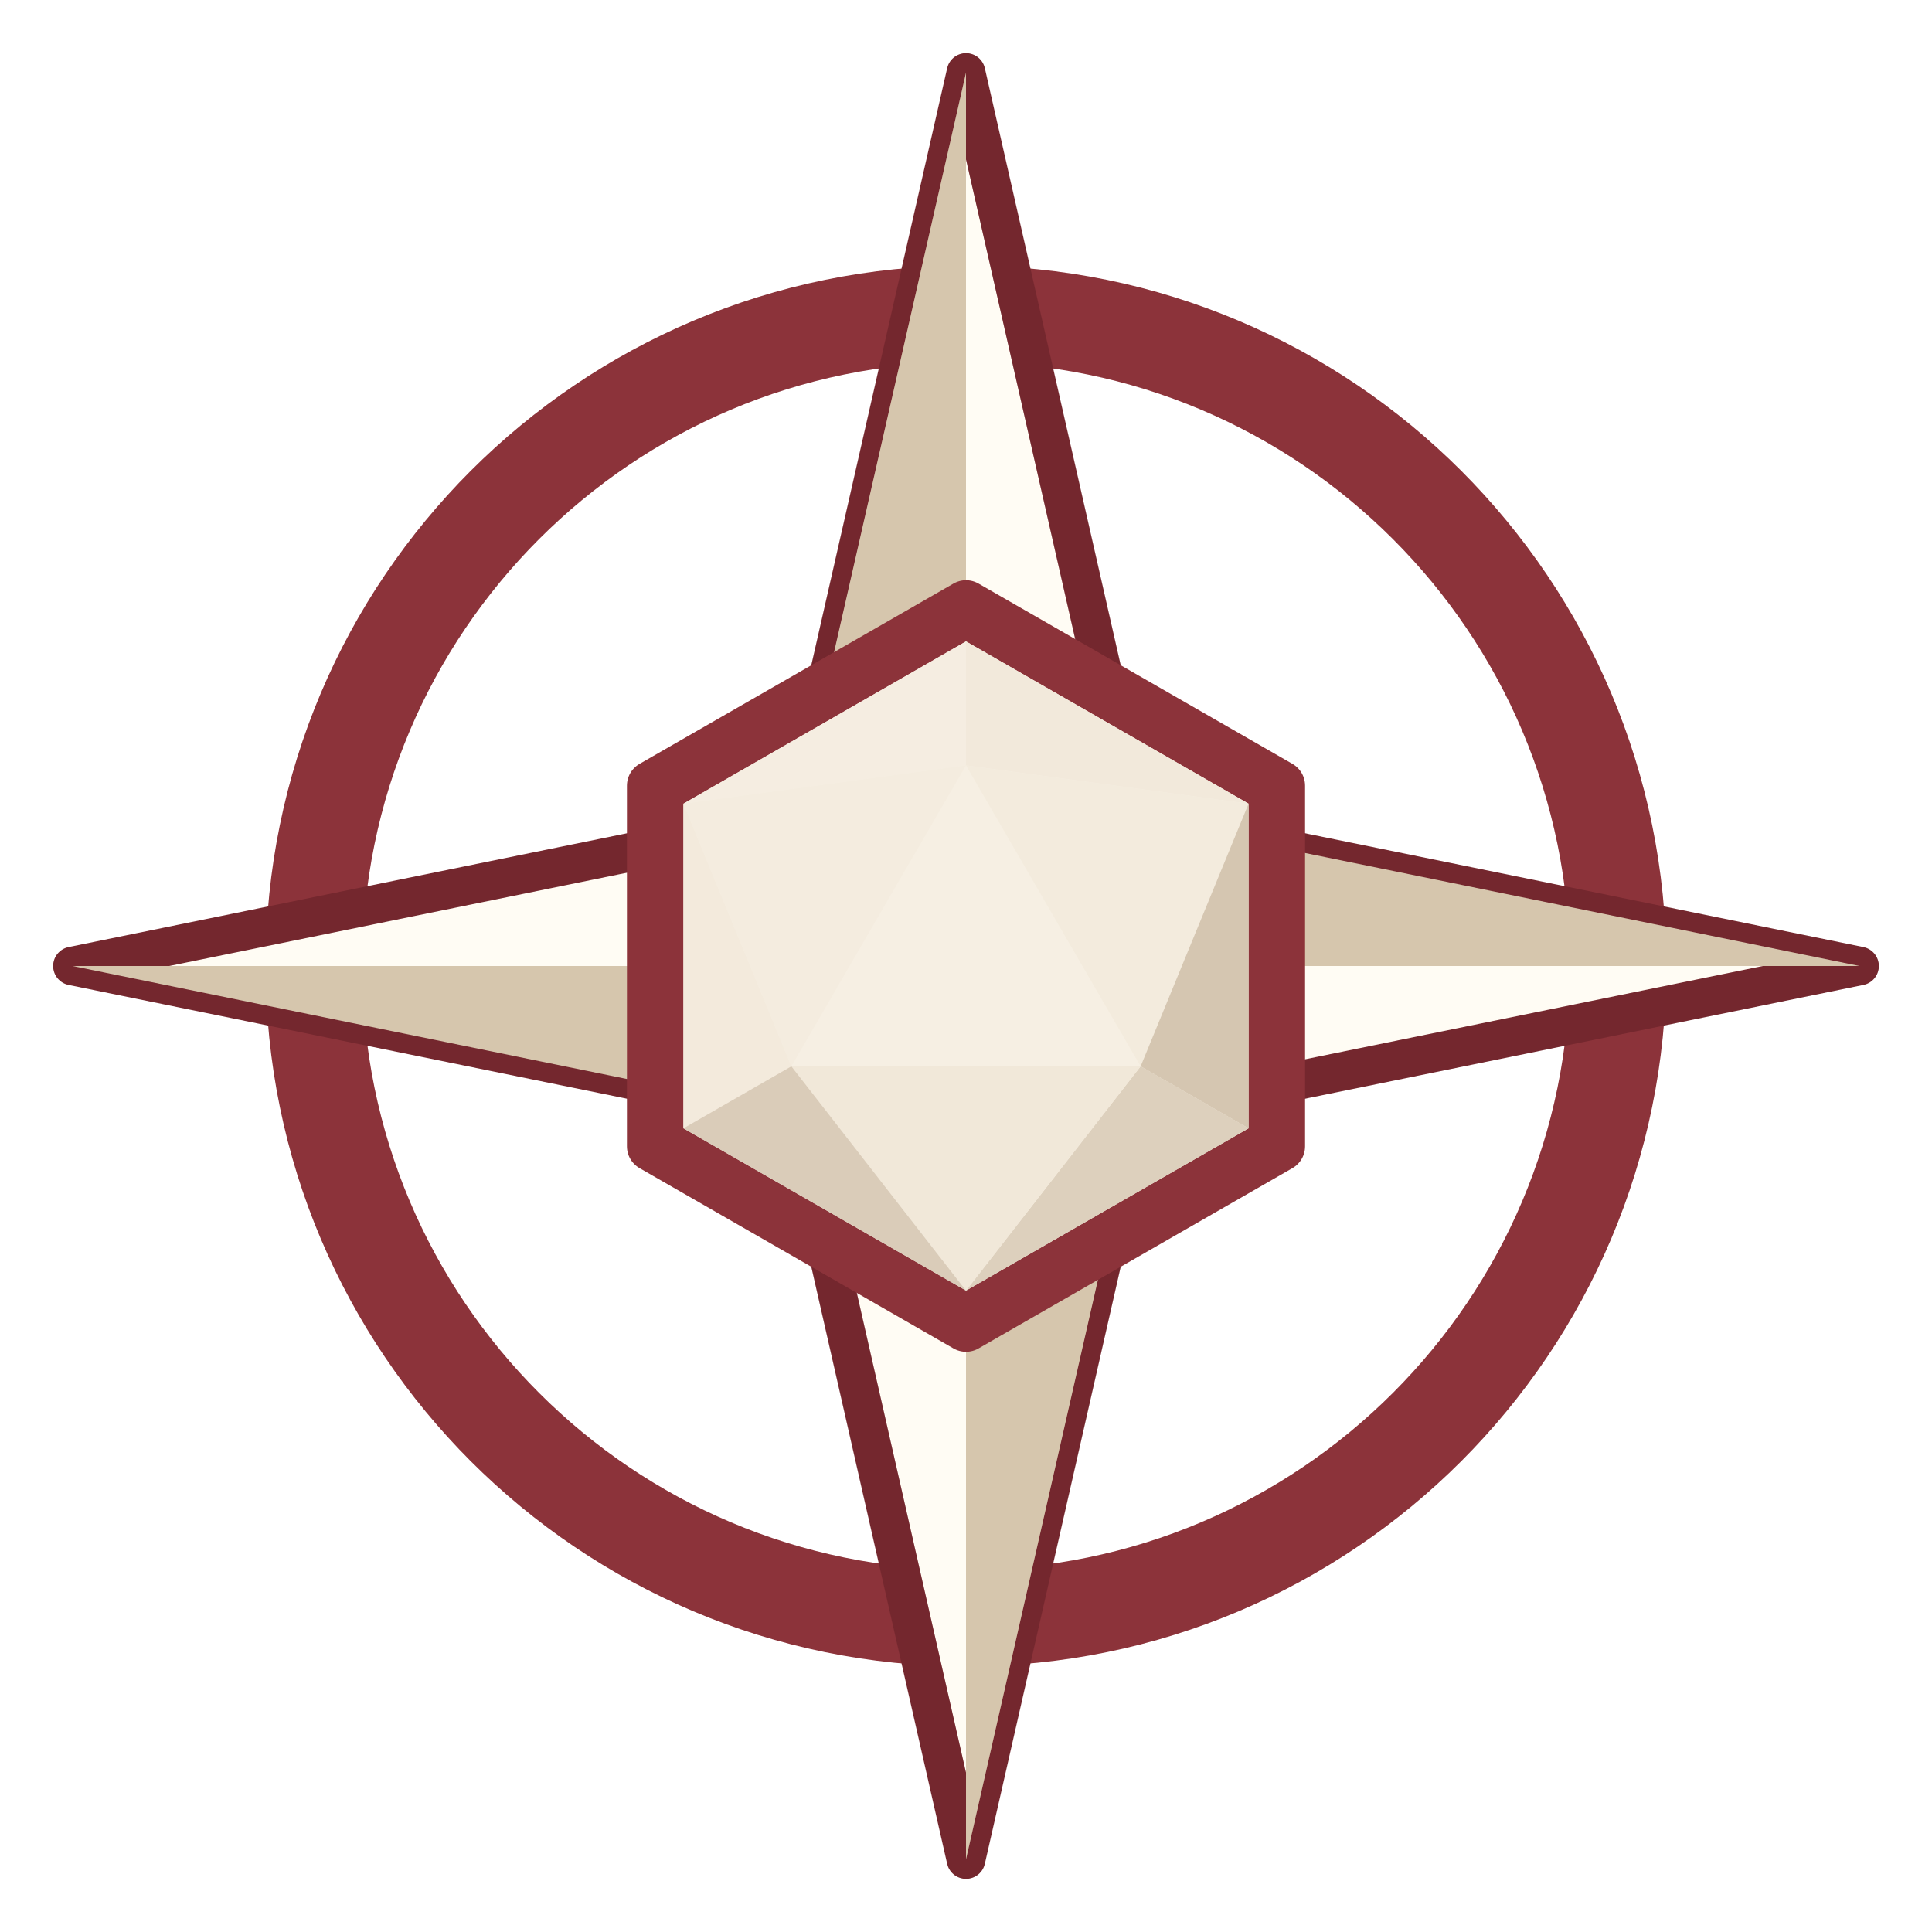
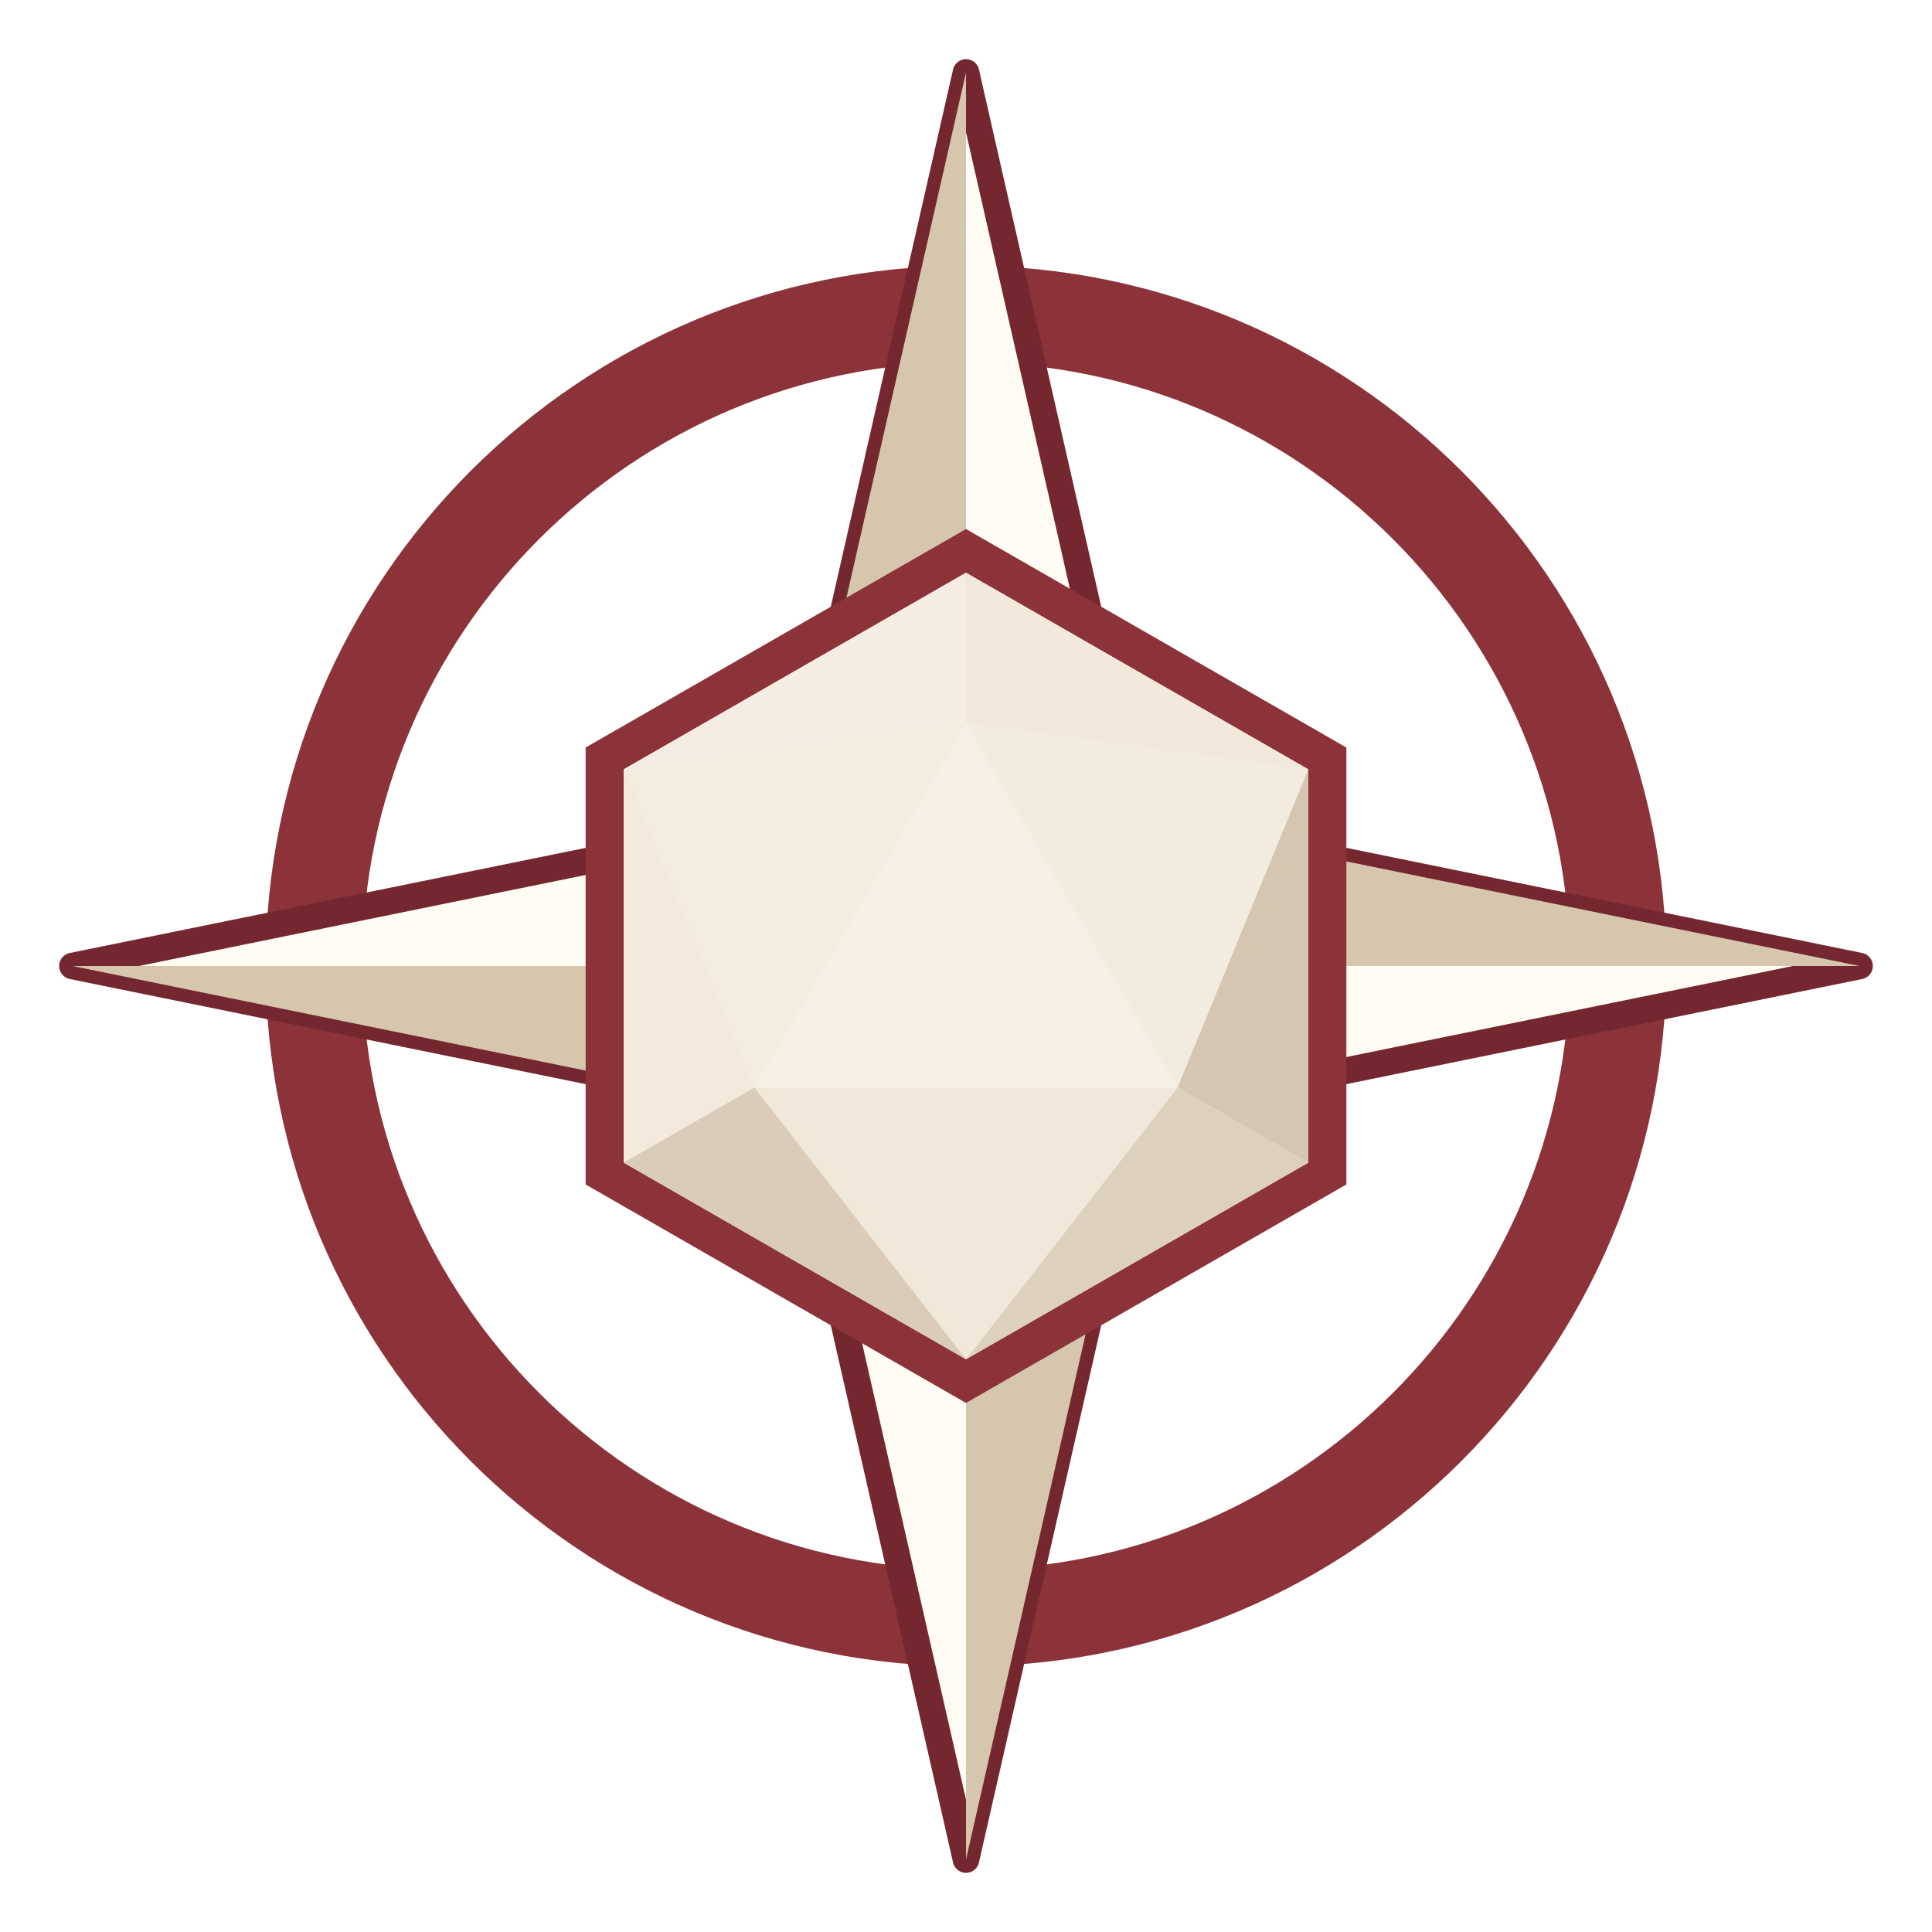
<svg xmlns="http://www.w3.org/2000/svg" width="160" height="160" viewBox="0 0 160 160" role="img" aria-labelledby="title description">
  <circle cx="80" cy="80" r="54" fill="none" stroke="#8C333A" stroke-width="8" />
-   <g fill="#FFFCF4" stroke="#74272E" stroke-width="3.2" stroke-linejoin="round">
+   <g fill="#FFFCF4" stroke="#74272E" stroke-width="2.2" stroke-linejoin="round">
    <path d="M80 6 94.566 70 80 66 65.434 70Z" />
    <path d="M154 80 90 93.042 94 80 90 66.958Z" />
    <path d="M80 154 65.434 90 80 94 94.566 90Z" />
    <path d="M6 80 70 66.958 66 80 70 93.042Z" />
  </g>
  <g fill="#D6C6AD">
    <path d="M80 6v60L65.434 70Z" />
    <path d="M154 80H94L90 66.958Z" />
    <path d="M80 154V94L94.566 90Z" />
    <path d="M6 80H66L70 93.042Z" />
  </g>
-   <g transform="translate(54 50.1312) scale(.52)">
+   <g transform="translate(48.5 43.8128) scale(.63)">
    <path fill="#8C333A" d="M50 0 100 28.72 100 86.16 50 114.88 0 86.16 0 28.72Z" />
    <path fill="#F6EFE3" d="M50 5.744 95 31.592 95 83.288 50 109.136 5 83.288 5 31.592Z" />
    <path fill="#F6EFE3" d="M50 25.49 77.812 73.415 22.188 73.415Z" />
    <path fill="#F3EBDD" d="M50 25.49 77.812 73.415 95 31.592Z" />
    <path fill="#F5EDE1" d="M50 25.49 5 31.592 50 5.744Z" />
    <path fill="#F4ECDF" d="M50 25.49 5 31.592 22.188 73.415Z" />
    <path fill="#F2E9DB" d="M50 25.49 50 5.744 95 31.592Z" />
    <path fill="#DDD0BD" d="M77.812 73.415 50 109.136 95 83.288Z" />
    <path fill="#F1E8D9" d="M77.812 73.415 50 109.136 22.188 73.415Z" />
    <path fill="#D5C6B1" d="M77.812 73.415 95 83.288 95 31.592Z" />
    <path fill="#F3EADC" d="M5 31.592 22.188 73.415 5 83.288Z" />
    <path fill="#DACCB9" d="M50 109.136 22.188 73.415 5 83.288Z" />
-     <path fill="none" stroke="#8C333A" stroke-width="8" stroke-linejoin="round" d="M50 0 100 28.72 100 86.16 50 114.88 0 86.16 0 28.72Z" />
  </g>
</svg>
